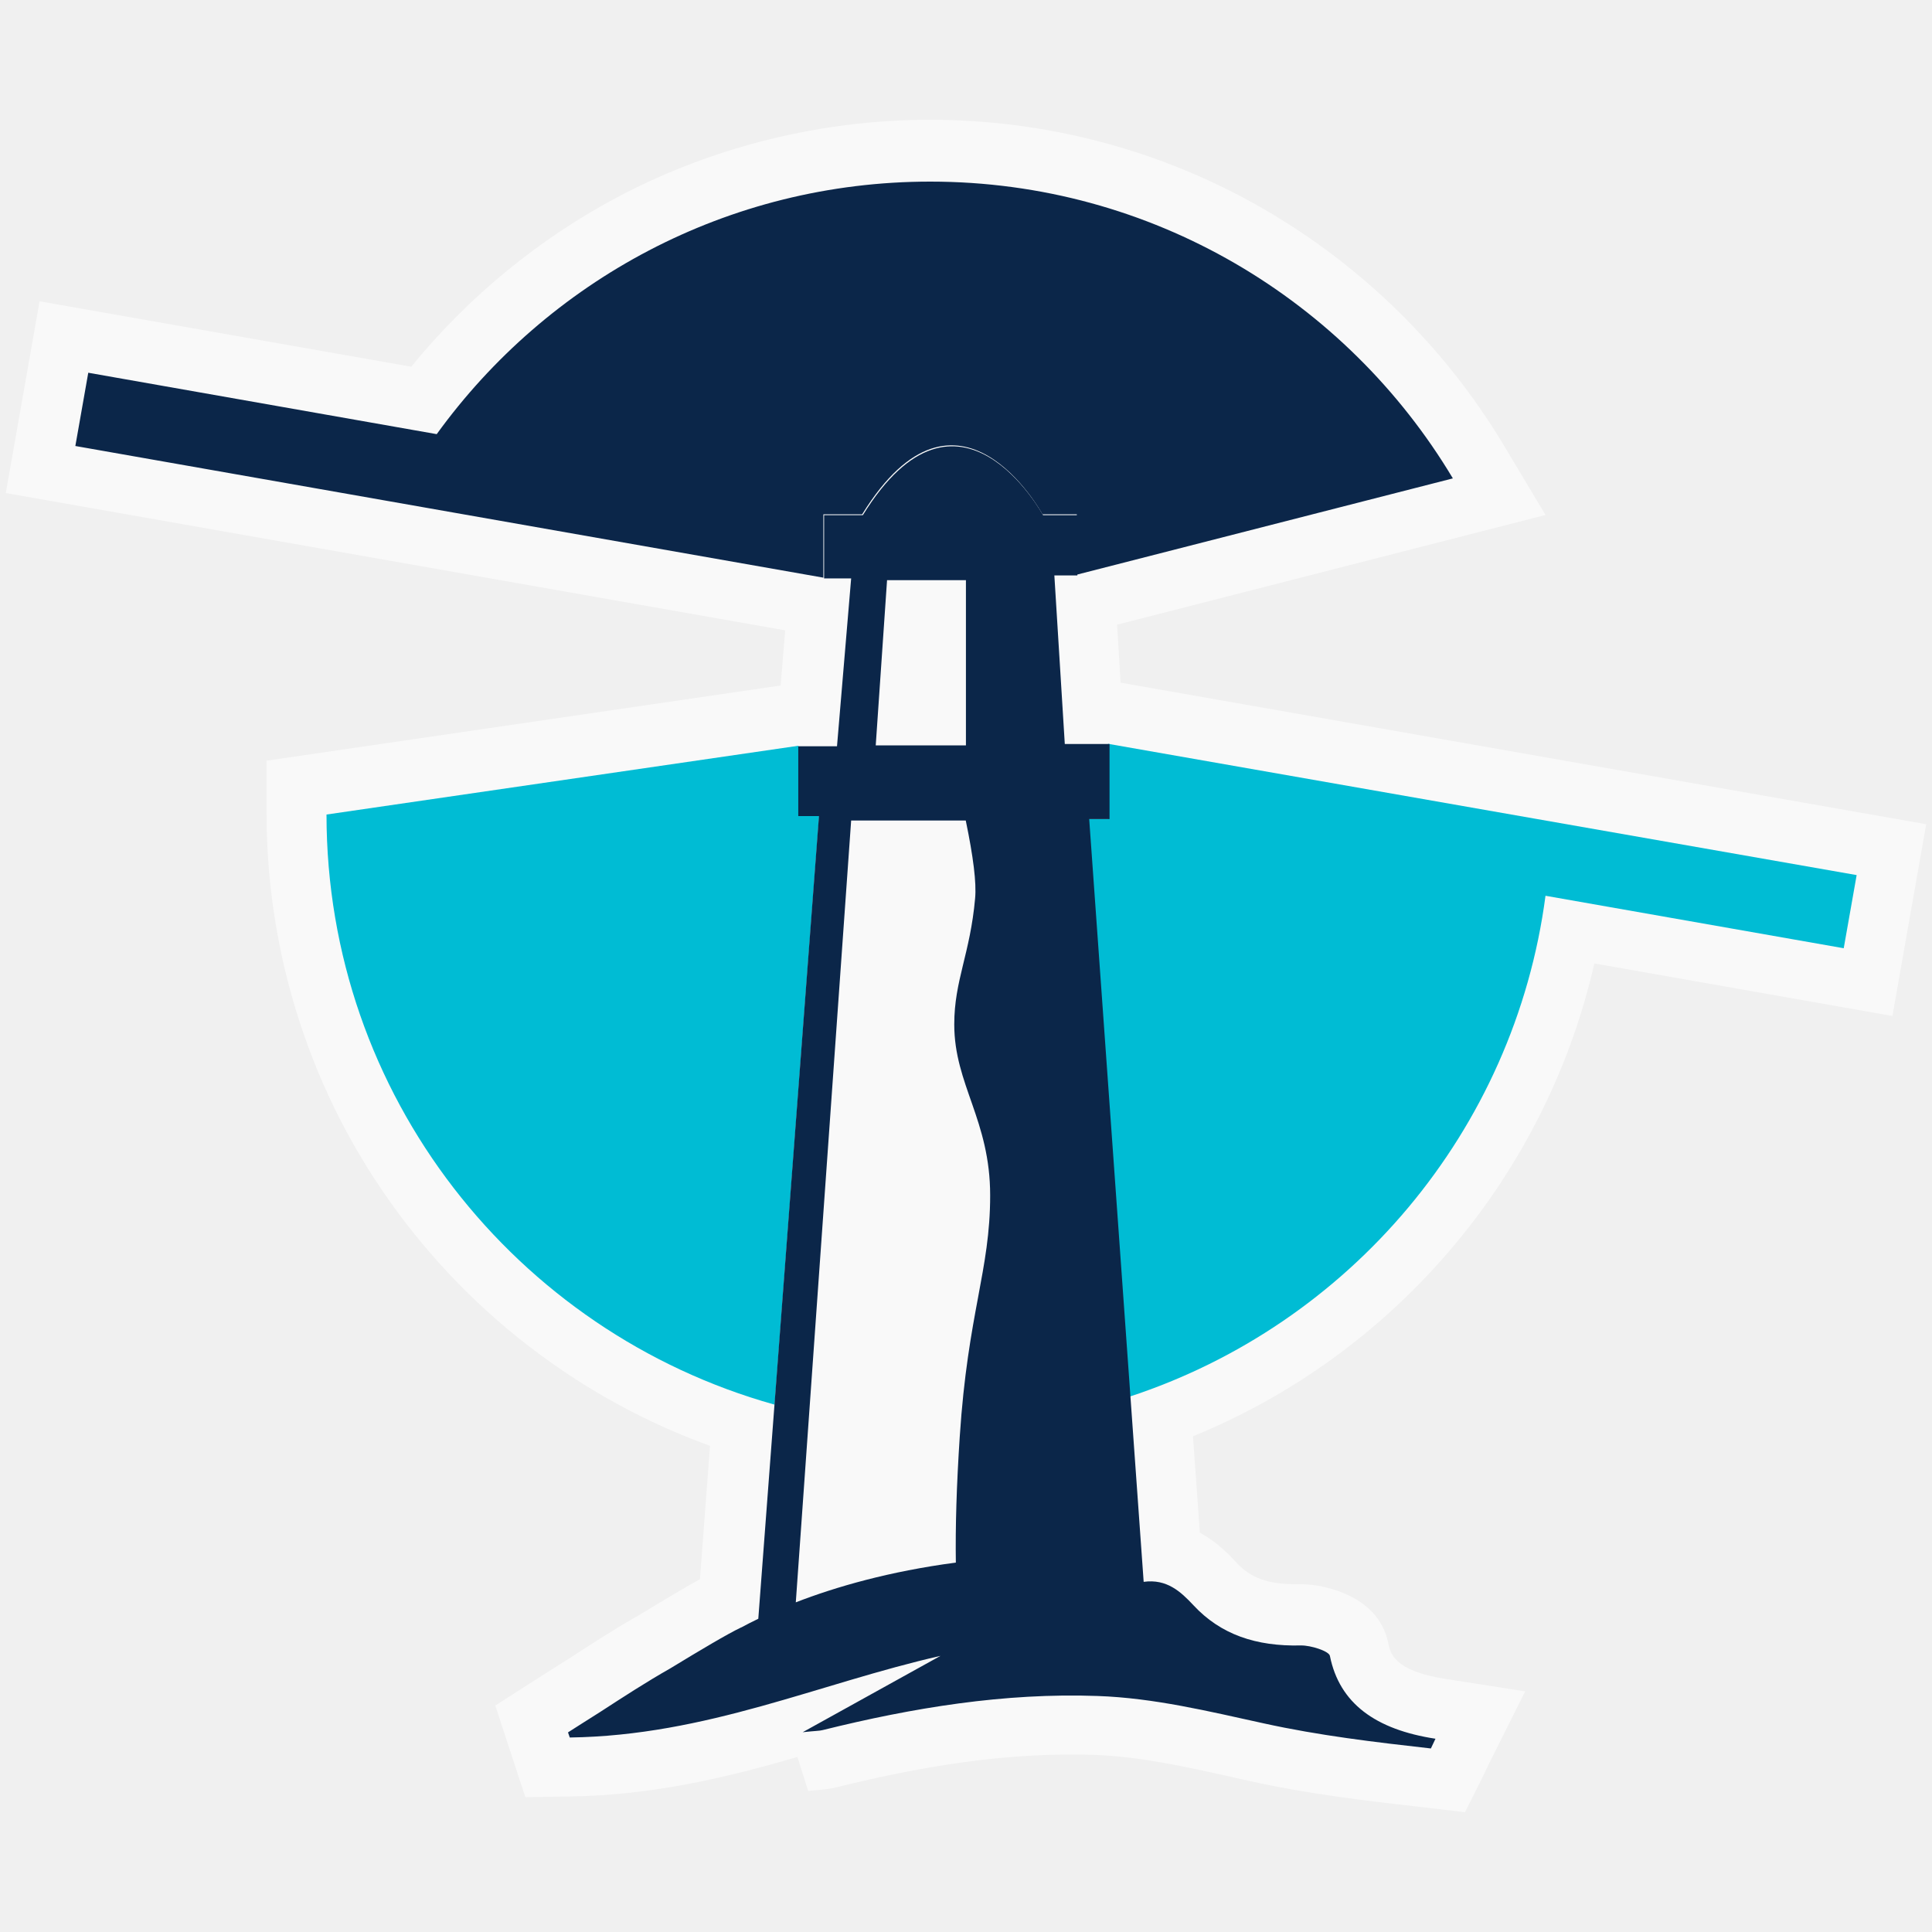
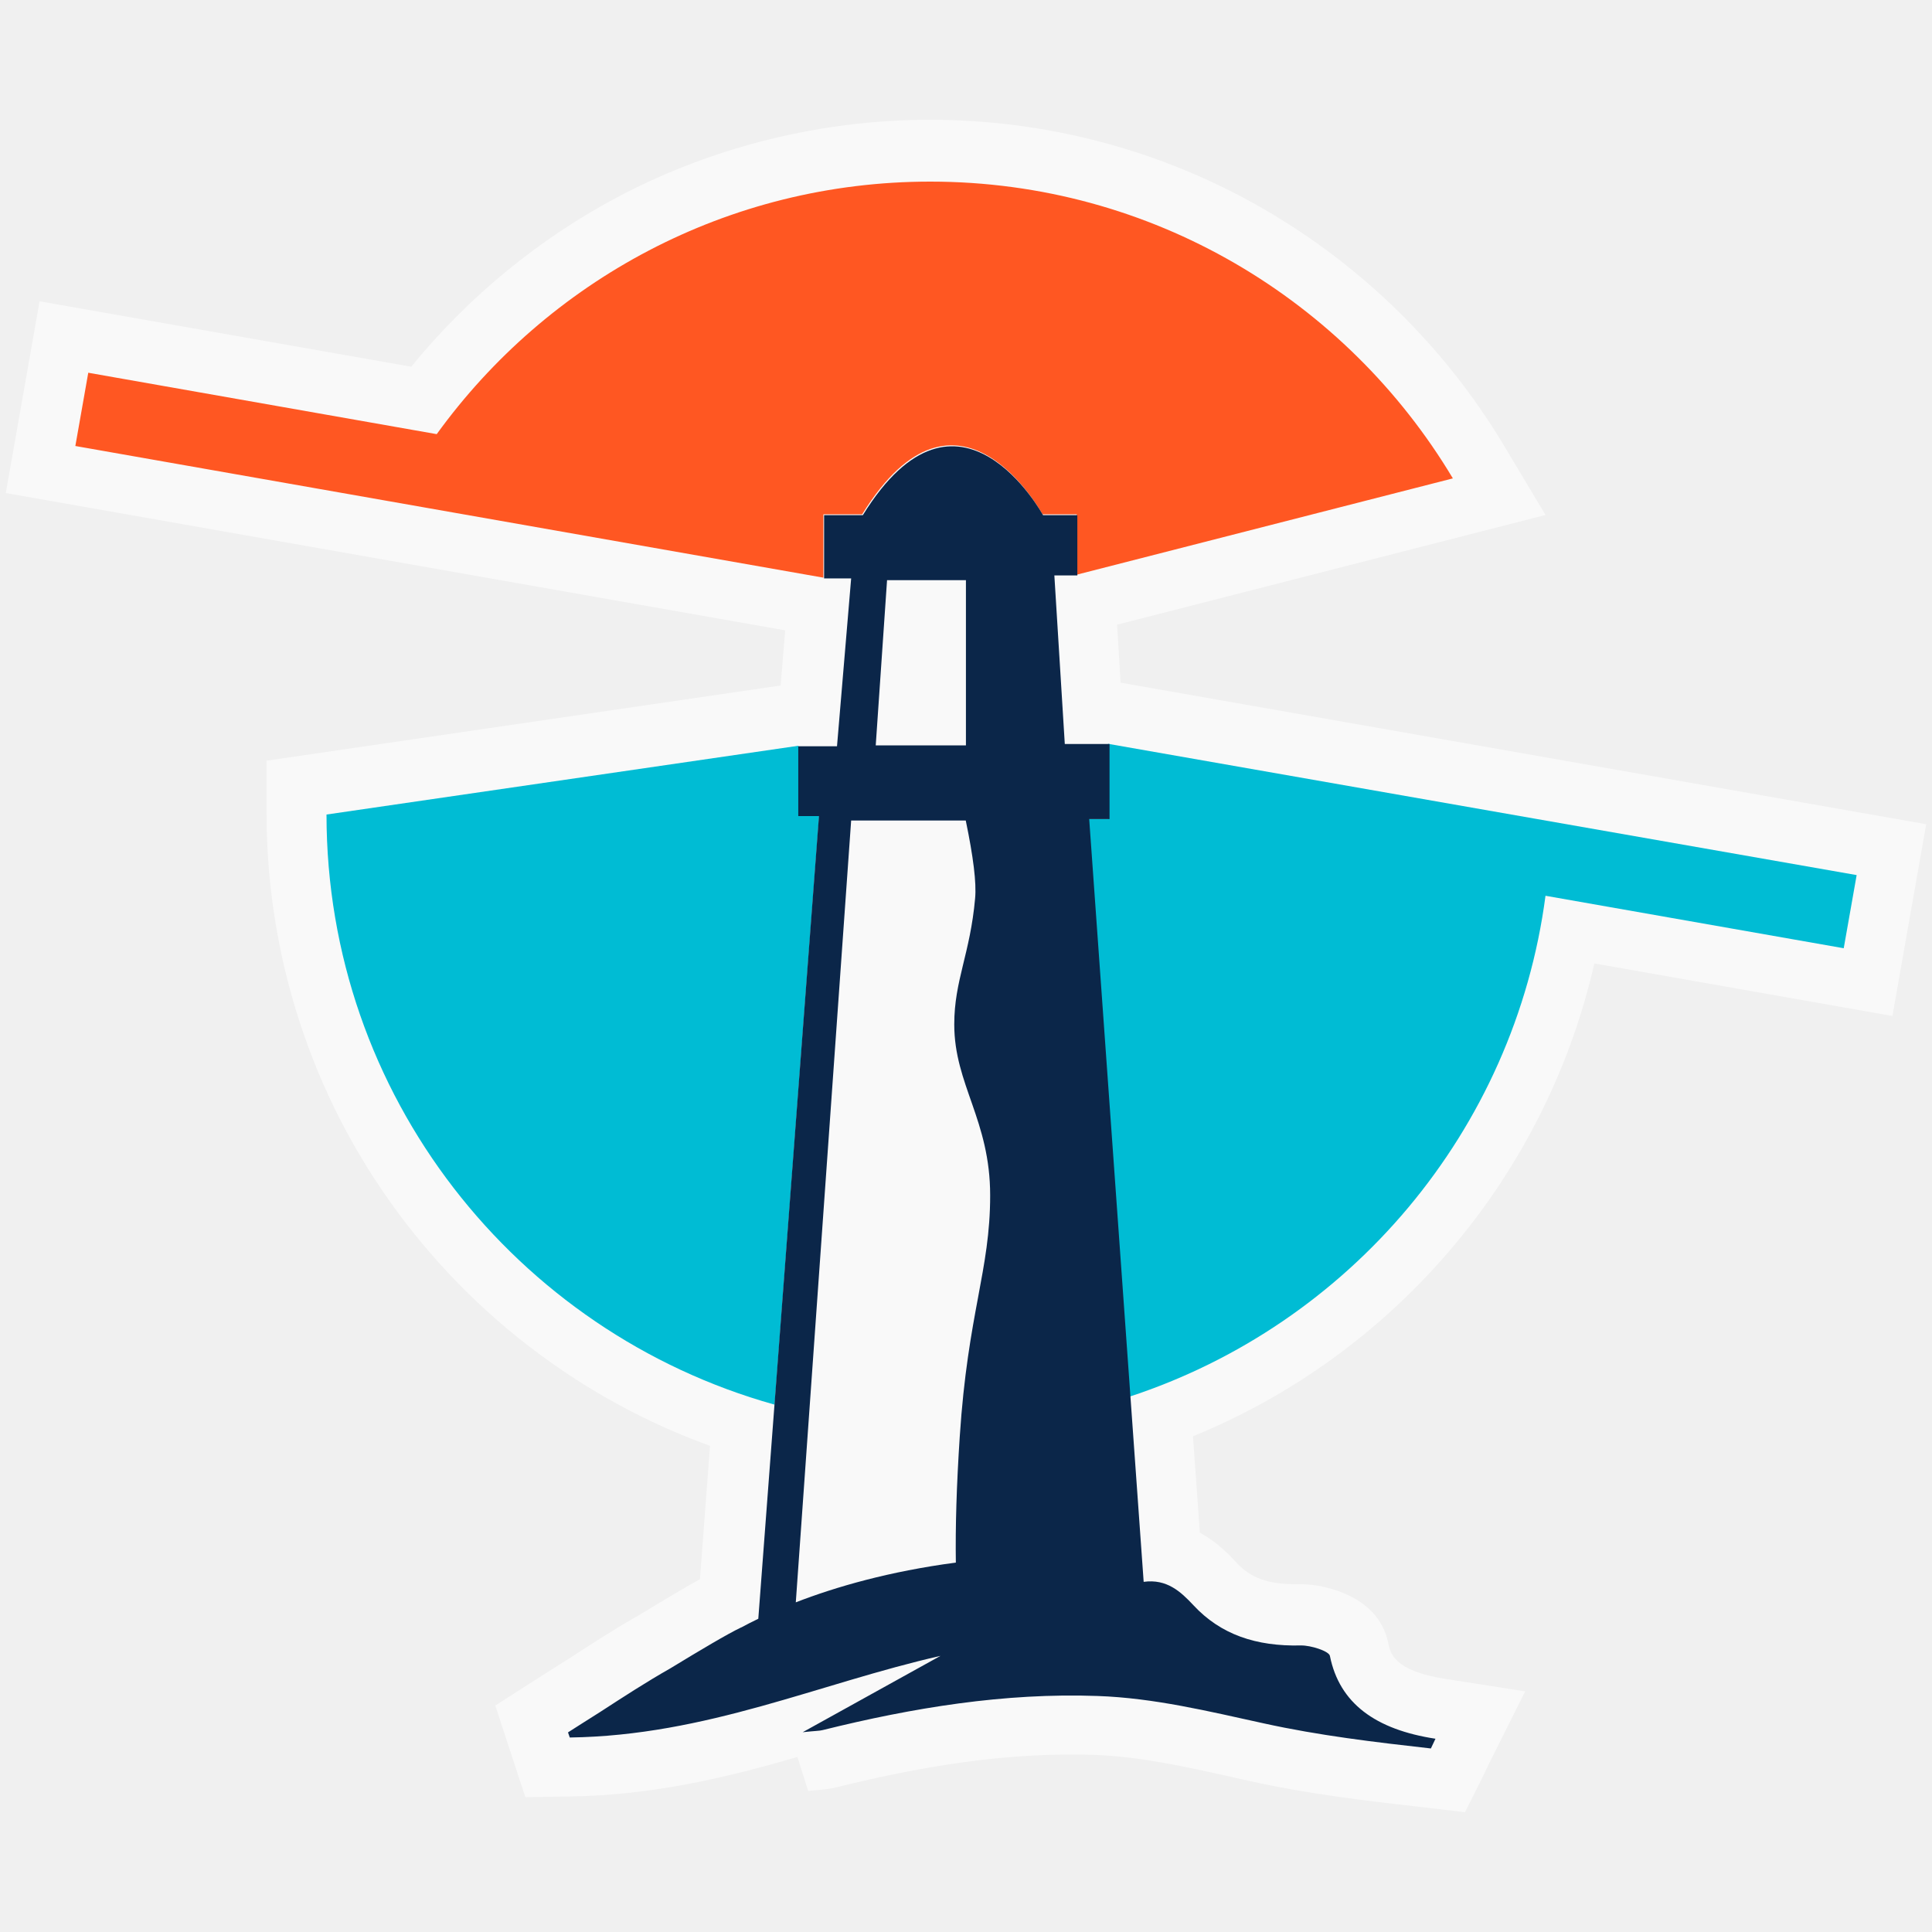
<svg xmlns="http://www.w3.org/2000/svg" width="1000" height="1000" viewBox="0 0 1000 1000" fill="none">
  <path d="M736.688 935.436C704.916 931.865 676.257 928.386 646.957 921.885C644.027 921.244 641.006 920.603 638.076 919.87C613.263 914.376 589.823 909.157 566.566 908.333C562.445 908.15 558.325 908.15 554.205 908.15C518.129 908.15 479.582 913.552 432.976 925.089C429.497 926.005 426.567 926.188 423.912 926.463C422.538 926.554 420.89 926.737 418.326 927.012L412.741 909.432C376.299 919.962 338.209 929.21 294.809 929.851L271.918 930.217L256.353 882.786L276.68 869.784C280.342 867.404 286.202 863.741 293.252 859.254L293.893 858.888C306.254 850.83 317.974 843.23 330.61 836.088C345.26 827.207 355.24 821.255 362.29 817.409L367.509 748.369C340.315 738.48 314.403 725.295 290.322 708.813C259.649 687.937 232.638 662.39 209.931 632.906C187.04 603.148 169.186 570.093 157.008 534.657C144.372 498.031 137.963 459.666 137.963 420.659V393.739L404.043 354.824L406.423 326.256L3 255.202L20.488 155.945L212.861 189.824C242.618 153.29 279.793 122.891 321.362 101.098C370.439 75.552 425.743 62 481.413 62C542.302 62 602.184 78.024 654.649 108.515C705.466 137.999 748.317 180.21 778.532 230.754L799.958 266.556L578.194 323.326L580.025 353.359L997 426.611L979.512 525.867L825.229 498.672C813.051 551.963 788.421 601.774 752.987 644.169C716.362 688.028 669.848 721.999 617.474 743.425L621.045 793.328C630.293 798.364 636.519 805.048 640.09 808.894L640.182 808.985C645.218 814.388 652.726 819.973 670.214 819.973C670.855 819.973 671.588 819.973 672.229 819.973C672.229 819.973 672.961 819.973 673.236 819.973C681.385 819.973 688.893 822.171 692.647 823.544C710.868 829.954 716.819 841.674 718.559 850.556C719.566 855.592 721.581 864.748 747.401 868.869L789.428 875.461L770.383 913.552C770.109 914.102 769.926 914.651 769.651 915.109C769.193 916.116 768.644 917.306 768.003 918.588L758.297 938L736.688 935.436Z" fill="white" fill-opacity="0.6" />
  <path d="M573.248 384.674L573.156 385.04L573.248 384.674Z" fill="#00BCD4" />
-   <path d="M426.185 266.207H446.245C495.892 185.874 539.584 266.207 539.584 266.207H557.354V297.443L752 247.613C696.95 155.555 596.375 94 481.511 94C376.448 94 283.384 145.479 226.043 224.713L45.687 192.928L39 230.85L426.185 299V266.207Z" fill="#0B2649" />
+   <path d="M426.185 266.207H446.245C495.892 185.874 539.584 266.207 539.584 266.207H557.354V297.443L752 247.613C696.95 155.555 596.375 94 481.511 94C376.448 94 283.384 145.479 226.043 224.713L45.687 192.928L39 230.85L426.185 299V266.207Z" fill="#FF5722" />
  <path d="M573.541 385V423.866H563L584.357 723C698.386 685.688 783.907 585.55 799.948 463.647L954.309 490.808L961 452.948L573.541 385Z" fill="#00BCD4" />
  <path d="M400.96 727L424 422.15H413.26V386L169 421.601C169 567.025 267.035 689.569 400.776 727H400.96Z" fill="#00BCD4" />
  <path d="M688.351 857.078C687.893 854.609 678.465 851.591 673.339 851.682C650.088 852.231 631.78 846.012 617.683 830.83C611.184 823.88 603.952 817.112 591.96 818.758L563.766 423.949H574.293V385.081H551.134L545.733 297.833H557.633V266.647H539.874C539.874 266.647 496.21 186.441 446.596 266.647H426.549V299.388H440.554L433.231 386.27H413.184V422.394H423.894L392.496 837.872C389.292 839.427 386.363 840.89 383.708 842.354H383.617C376.66 845.646 362.38 854.151 346.91 863.571C334.643 870.522 322.835 878.204 310.569 886.16C303.52 890.642 297.662 894.3 294 896.678L294.915 899.33C365.858 898.324 423.894 871.345 486.782 857.078C464.171 869.607 441.653 882.045 415.473 896.586C422.155 895.855 424.077 895.946 425.817 895.489C472.227 883.965 519.919 876.1 568.069 877.838C597.27 878.844 625.738 885.795 654.115 892.013C682.767 898.324 711.419 901.708 740.62 905C741.444 903.354 742.176 901.616 743 899.97C711.968 895.214 693.294 881.679 688.351 857.078ZM459.137 300.302H499.963V385.812H453.278L459.137 300.302ZM496.759 743.674C495.112 768.733 494.471 790.407 494.746 808.79C460.235 813.362 432.682 821.319 411.903 829.367L440.554 424.681H499.872C503.808 443.612 505.456 456.964 504.723 464.921C502.16 493.82 493.922 507.355 493.922 530.219C493.922 561.405 512.504 579.696 512.504 618.747C512.504 657.798 500.97 679.382 496.759 743.674Z" fill="#0B2649" />
</svg>
